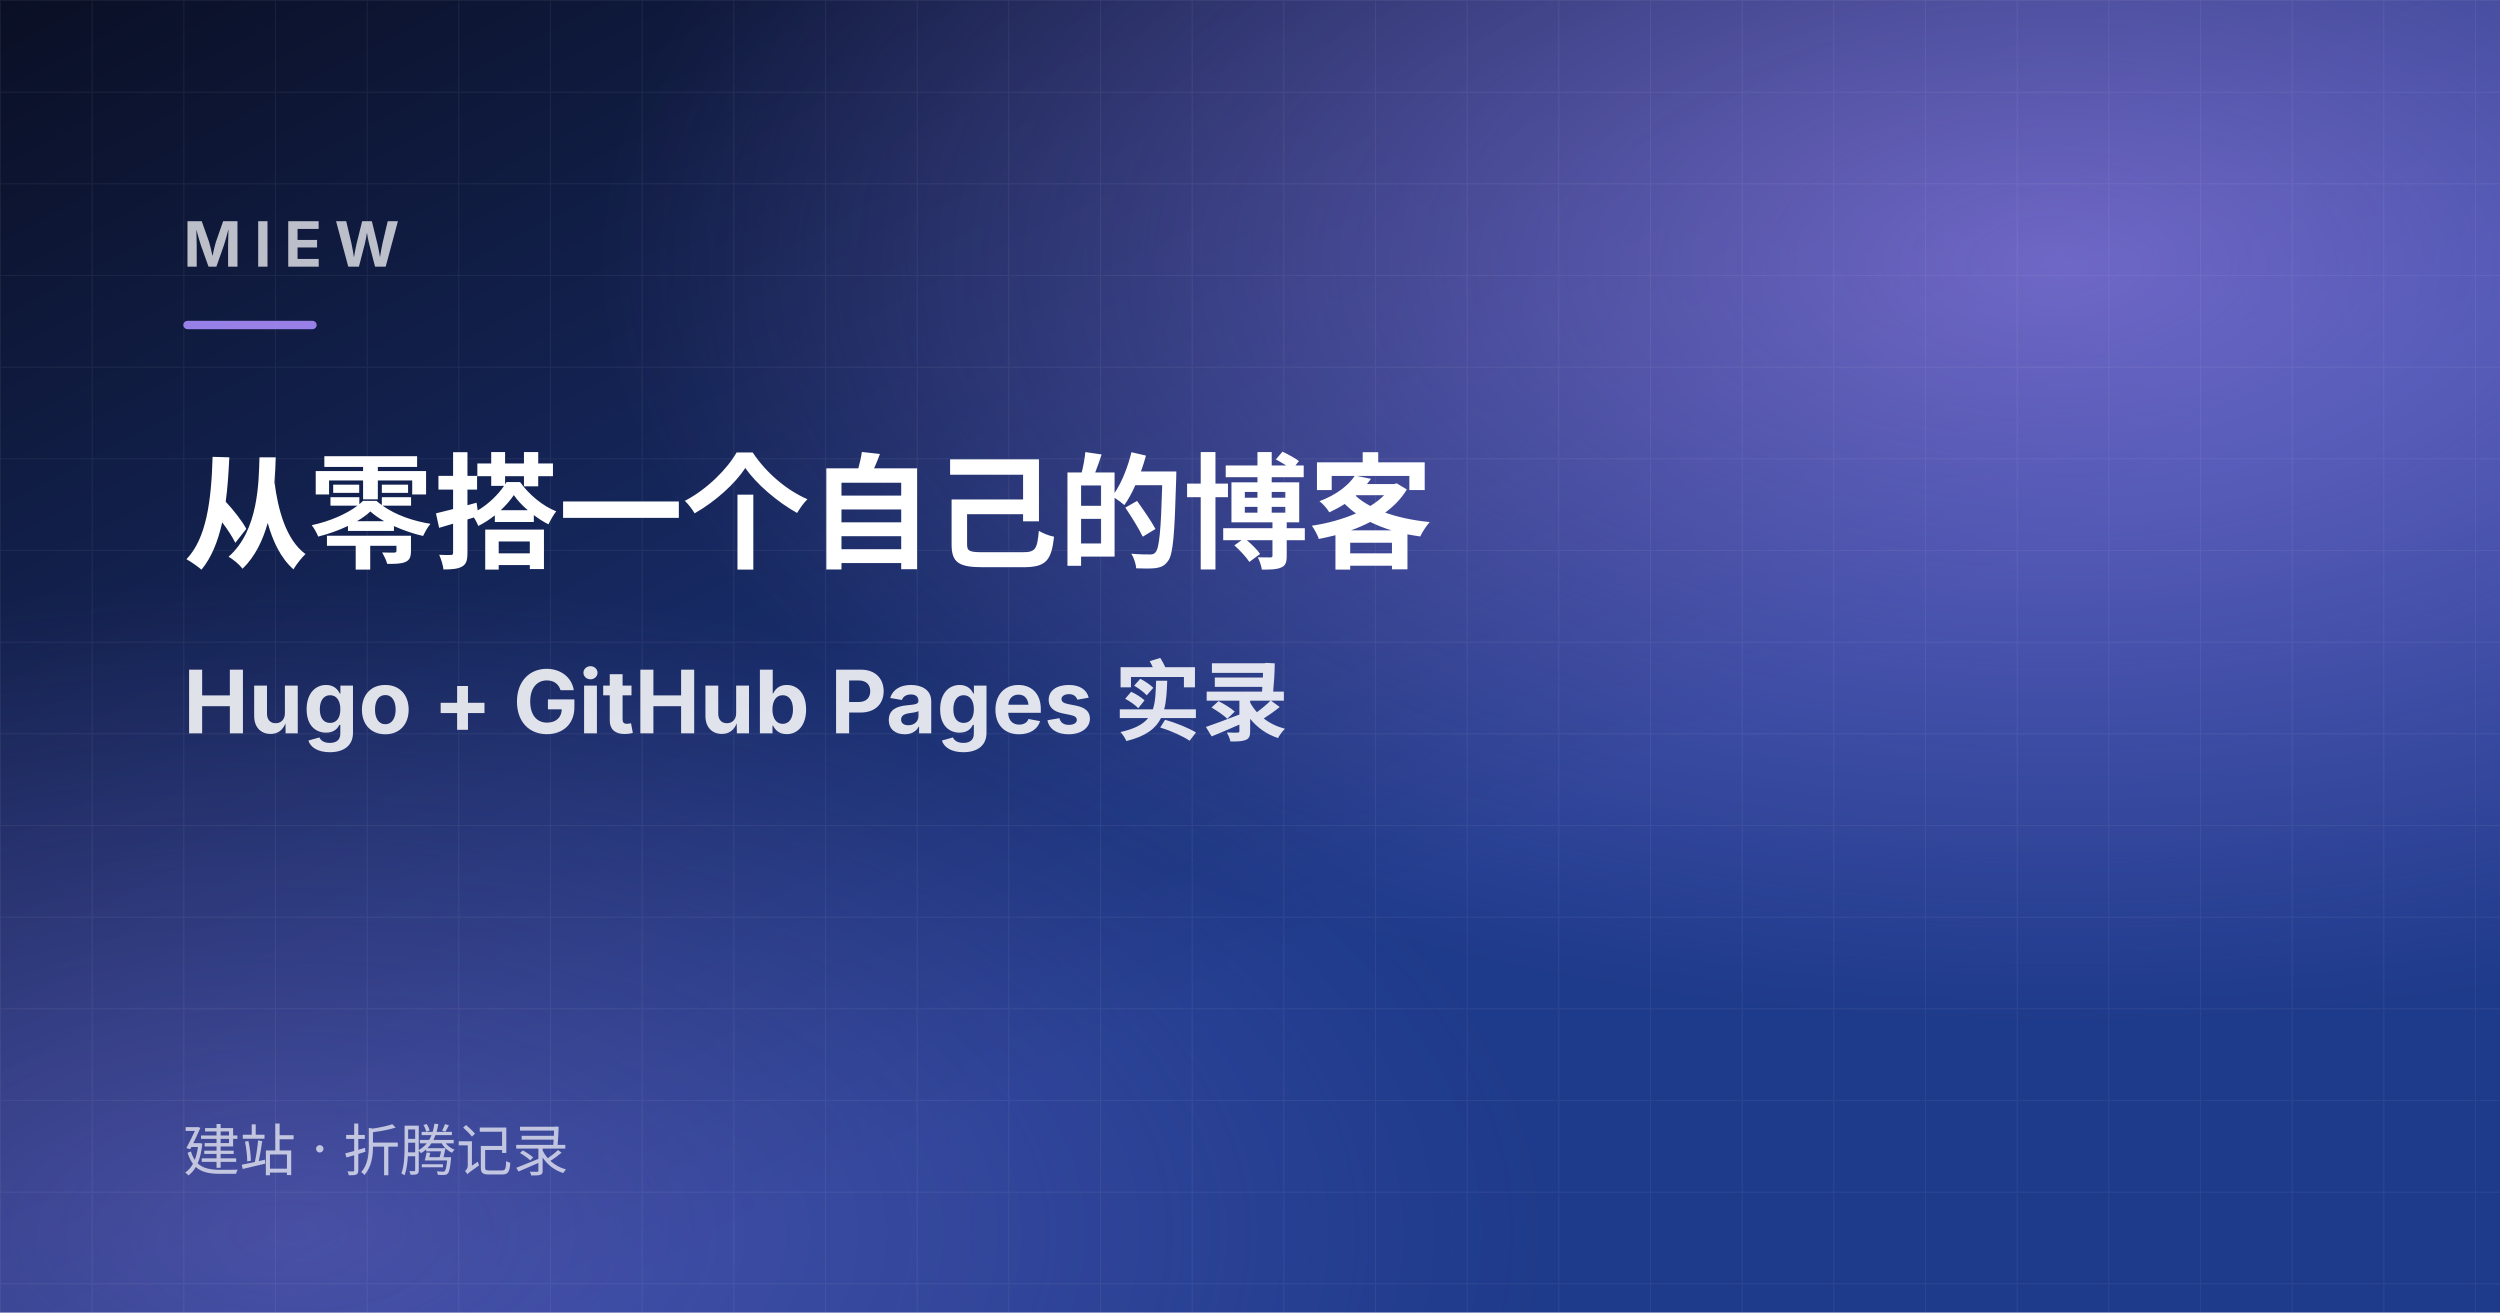
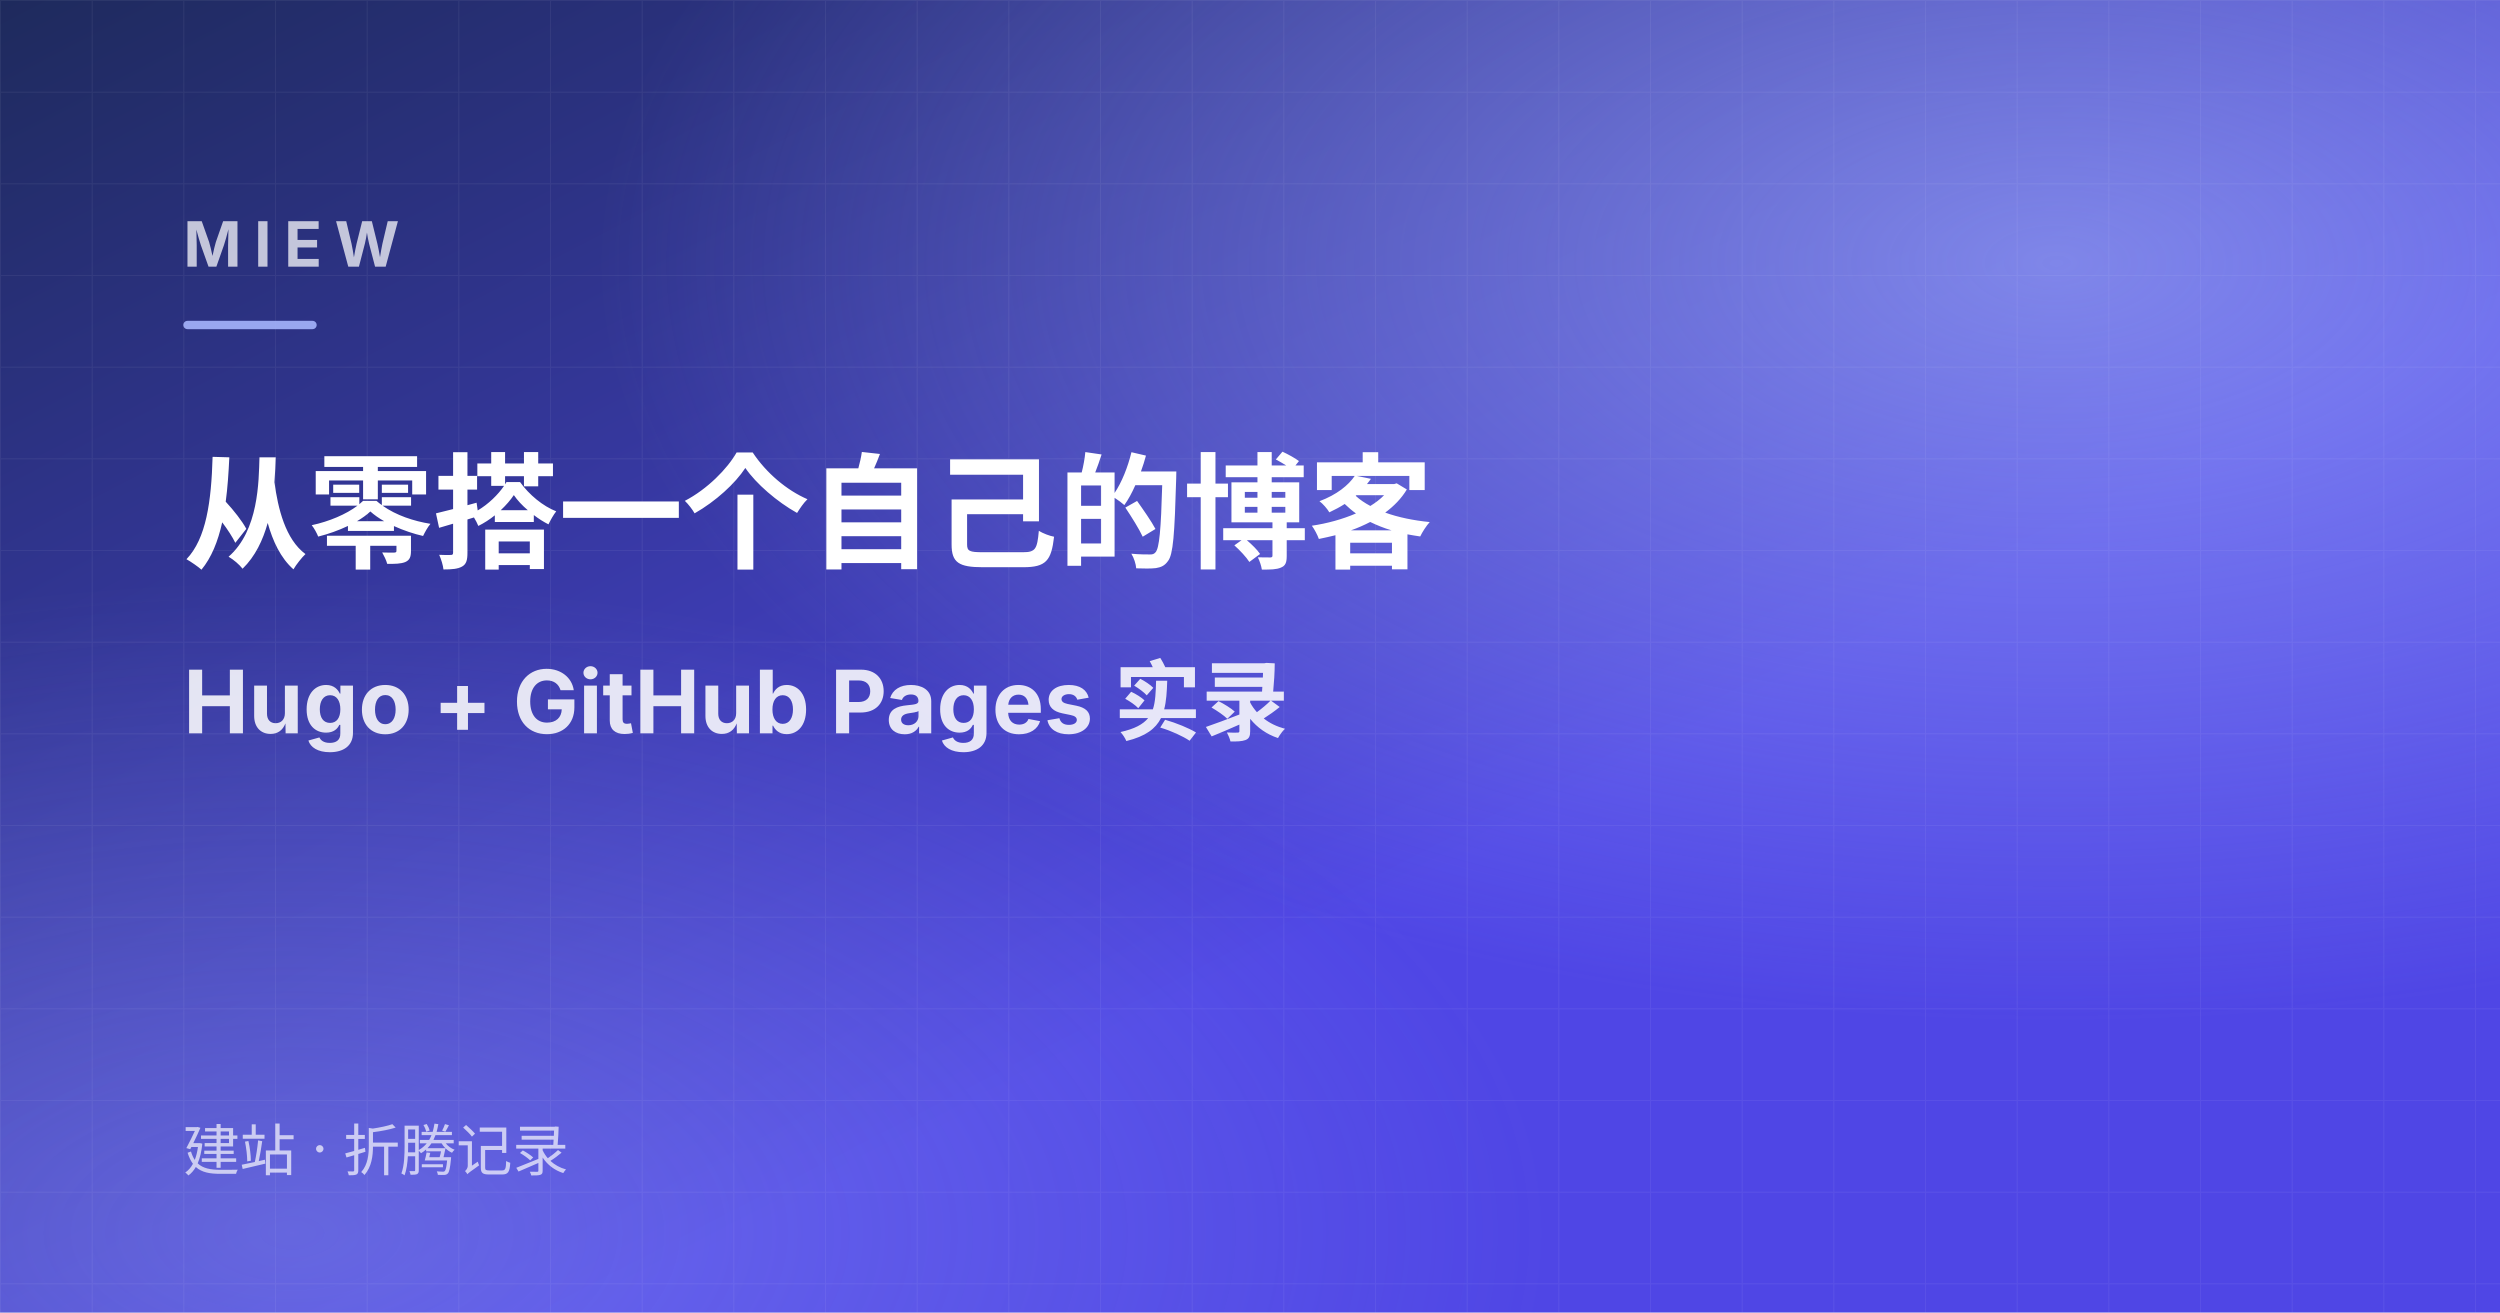
<svg xmlns="http://www.w3.org/2000/svg" viewBox="0 0 1200 630" width="1200" height="630" role="img" aria-label="从零搭一个自己的博客">
  <defs>
    <linearGradient id="g" x1="0" y1="0" x2="1" y2="1">
-       <stop offset="0" stop-color="#0a0f24" />
-       <stop offset="0.62" stop-color="#1e3a8a" />
+       <stop offset="0" stop-color="#1e2a5c" />
+       <stop offset="0.62" stop-color="#4f46e5" />
    </linearGradient>
    <radialGradient id="h1" cx="0.82" cy="0.2" r="0.58">
-       <stop offset="0" stop-color="#a78bfa" stop-opacity="0.6" />
-       <stop offset="1" stop-color="#a78bfa" stop-opacity="0" />
+       <stop offset="0" stop-color="#a5b4fc" stop-opacity="0.6" />
+       <stop offset="1" stop-color="#a5b4fc" stop-opacity="0" />
    </radialGradient>
    <radialGradient id="h2" cx="0.12" cy="0.94" r="0.5">
-       <stop offset="0" stop-color="#a78bfa" stop-opacity="0.32" />
-       <stop offset="1" stop-color="#a78bfa" stop-opacity="0" />
+       <stop offset="0" stop-color="#a5b4fc" stop-opacity="0.32" />
+       <stop offset="1" stop-color="#a5b4fc" stop-opacity="0" />
    </radialGradient>
    <pattern id="grid" width="44" height="44" patternUnits="userSpaceOnUse">
      <path d="M44 0H0V44" fill="none" stroke="#ffffff" stroke-opacity="0.055" stroke-width="1" />
    </pattern>
  </defs>
  <rect width="1200" height="630" fill="url(#g)" />
  <rect width="1200" height="630" fill="url(#h1)" />
  <rect width="1200" height="630" fill="url(#h2)" />
  <rect width="1200" height="630" fill="url(#grid)" />
  <text x="88" y="128" font-size="30" font-weight="700" letter-spacing="6" fill="#ffffff" fill-opacity="0.72" font-family="system-ui,-apple-system,'Segoe UI','PingFang SC','Microsoft YaHei',sans-serif">MIEW</text>
-   <rect x="88" y="154" width="64" height="4" rx="2" fill="#a78bfa" fill-opacity="0.9" />
+   <rect x="88" y="154" width="64" height="4" rx="2" fill="#a5b4fc" fill-opacity="0.9" />
  <text x="88" y="268" font-size="60" font-weight="700" fill="#ffffff" fill-opacity="1" font-family="system-ui,-apple-system,'Segoe UI','PingFang SC','Microsoft YaHei',sans-serif">从零搭一个自己的博客</text>
  <text x="88" y="352" font-size="42" font-weight="700" fill="#ffffff" fill-opacity="0.86" font-family="system-ui,-apple-system,'Segoe UI','PingFang SC','Microsoft YaHei',sans-serif">Hugo + GitHub Pages 实录</text>
  <text x="88" y="562" font-size="27" fill="#ffffff" fill-opacity="0.68" font-family="system-ui,-apple-system,'Segoe UI','PingFang SC','Microsoft YaHei',sans-serif">建站 · 折腾记录</text>
</svg>
